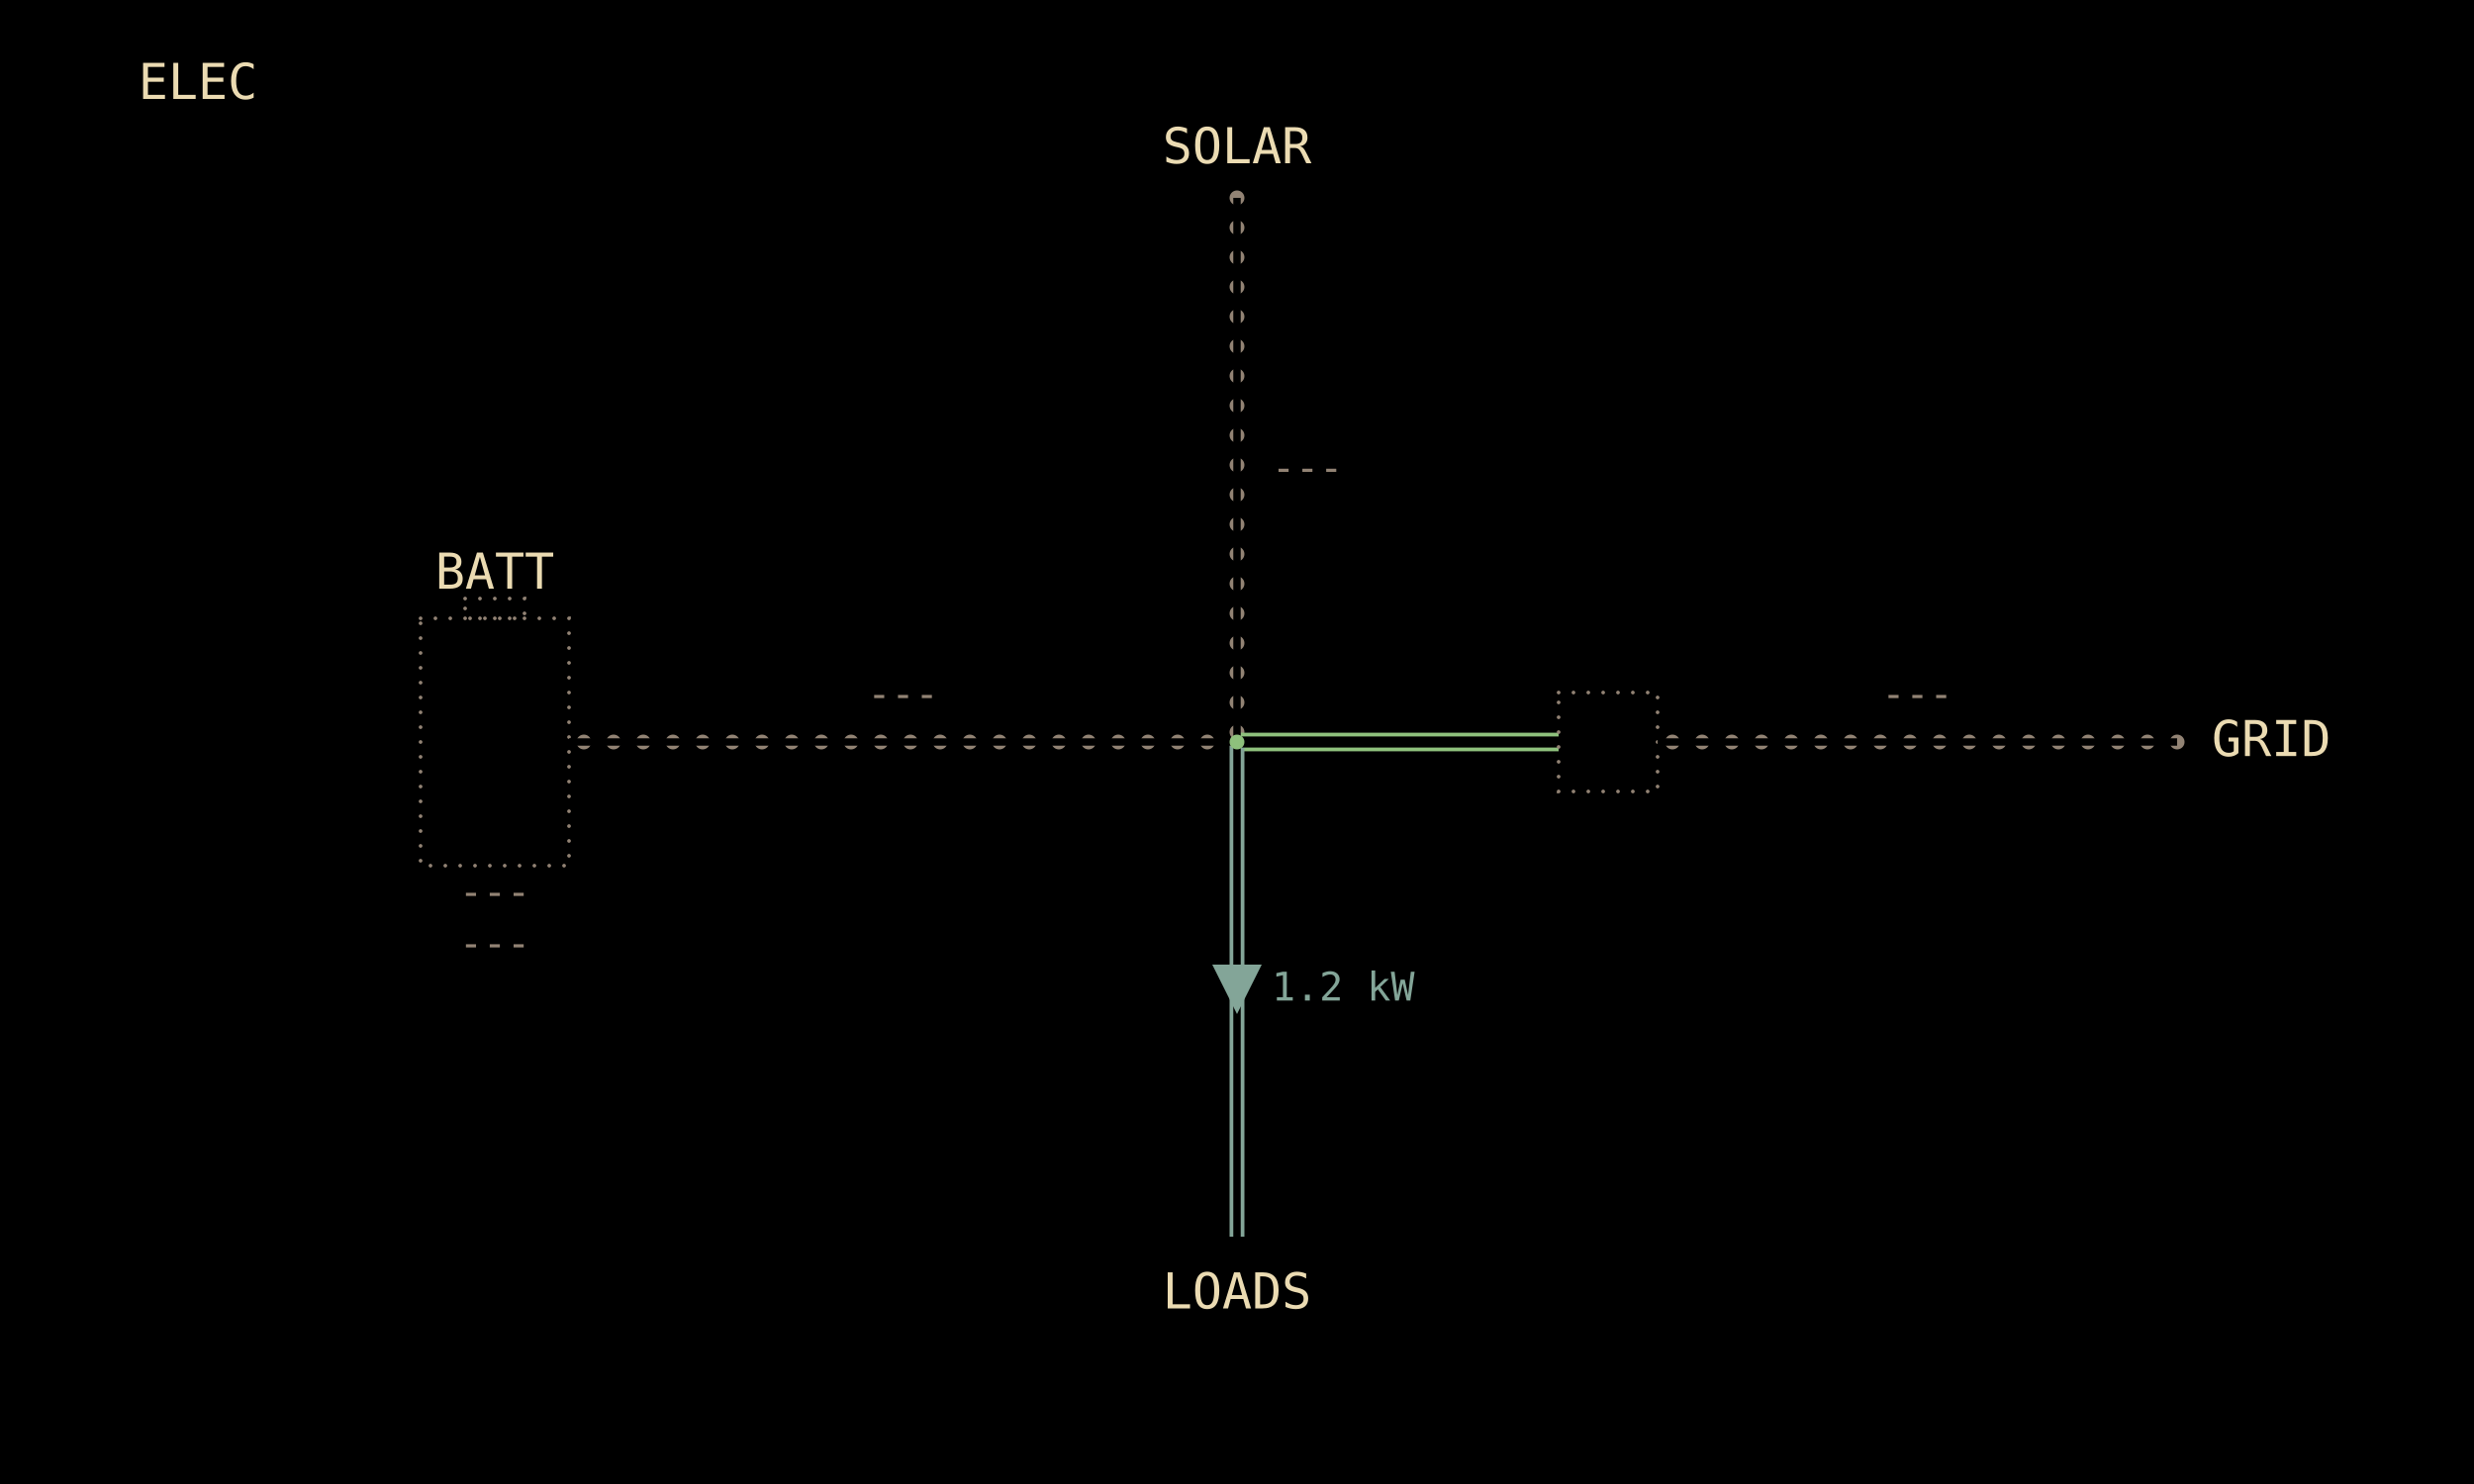
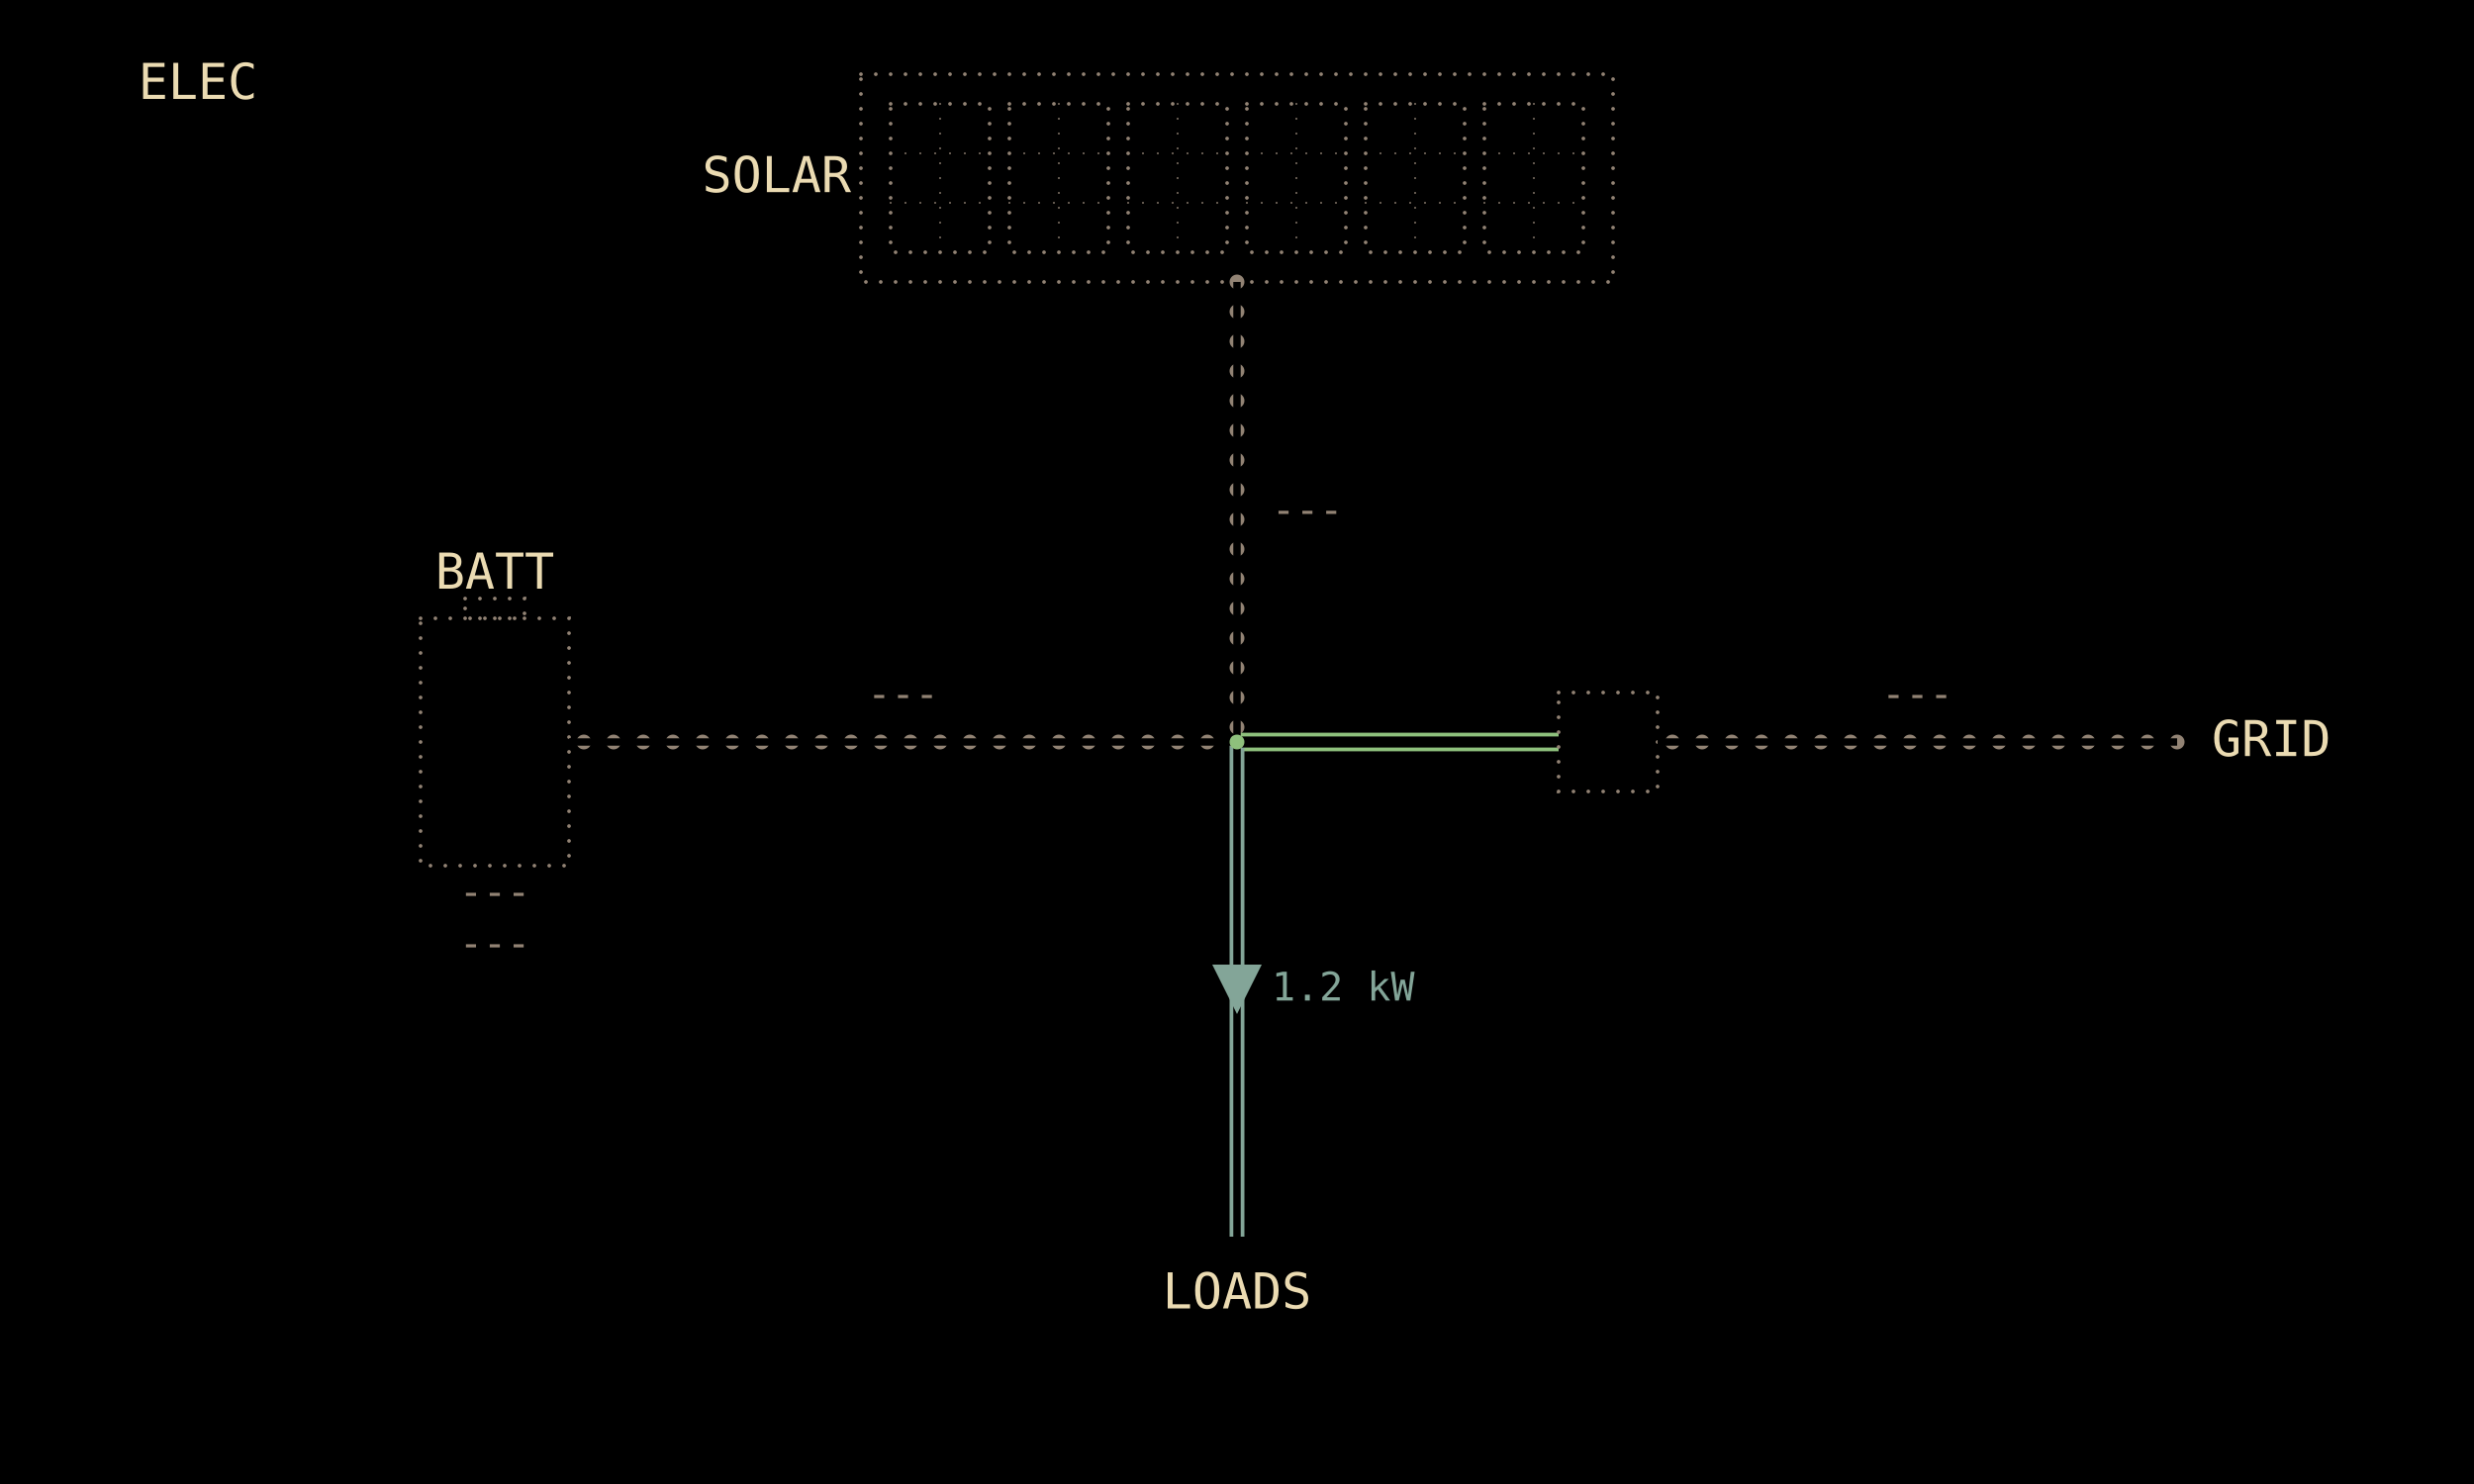
<svg xmlns="http://www.w3.org/2000/svg" viewBox="0 0 1000 600" width="1280" height="768" data-page="electrical" data-theme="mirror">
  <rect x="0" y="0" width="1000" height="600" fill="#000000" />
  <g id="casings">
    <g data-for="solar">
-       <polyline points="500,80 500,300" fill="none" stroke="#928374" stroke-width="6" stroke-dasharray="0 12" stroke-linecap="round" stroke-linejoin="round" />
+       <polyline points="500,114 500,300" fill="none" stroke="#928374" stroke-width="6" stroke-dasharray="0 12" stroke-linecap="round" stroke-linejoin="round" />
    </g>
    <g data-for="battery_feed">
      <polyline points="500,300 230,300" fill="none" stroke="#928374" stroke-width="6" stroke-dasharray="0 12" stroke-linecap="round" stroke-linejoin="round" />
    </g>
    <g data-for="bus_tie">
      <polyline points="500,300 630,300" fill="none" stroke="#8ec07c" stroke-width="7.5" stroke-linejoin="round" />
    </g>
    <g data-for="grid">
      <polyline points="880,300 670,300" fill="none" stroke="#928374" stroke-width="6" stroke-dasharray="0 12" stroke-linecap="round" stroke-linejoin="round" />
    </g>
    <g data-for="loads">
      <polyline points="500,300 500,500" fill="none" stroke="#83a598" stroke-width="6" stroke-linejoin="round" />
    </g>
  </g>
  <g id="title">
    <text x="80" y="40" text-anchor="middle" font-family="DejaVu Sans Mono, monospace" font-size="20" fill="#ebdbb2">ELEC</text>
  </g>
+   <g id="array">
+     <rect x="348" y="30" width="304" height="84" fill="none" stroke="#928374" stroke-width="1.5" stroke-dasharray="0 6" stroke-linecap="round" />
+     <g id="array.p1">
+       <rect x="360" y="42" width="40" height="60" fill="none" stroke="#928374" stroke-width="1.5" stroke-dasharray="0 6" stroke-linecap="round" />
+       <line x1="360" y1="62" x2="400" y2="62" stroke="#928374" stroke-width="0.75" stroke-dasharray="0 6" stroke-linecap="round" />
+       <line x1="360" y1="82" x2="400" y2="82" stroke="#928374" stroke-width="0.75" stroke-dasharray="0 6" stroke-linecap="round" />
+       <line x1="380" y1="42" x2="380" y2="102" stroke="#928374" stroke-width="0.75" stroke-dasharray="0 6" stroke-linecap="round" />
+     </g>
+     <g id="array.p2">
+       <rect x="408" y="42" width="40" height="60" fill="none" stroke="#928374" stroke-width="1.5" stroke-dasharray="0 6" stroke-linecap="round" />
+       <line x1="408" y1="62" x2="448" y2="62" stroke="#928374" stroke-width="0.75" stroke-dasharray="0 6" stroke-linecap="round" />
+       <line x1="408" y1="82" x2="448" y2="82" stroke="#928374" stroke-width="0.75" stroke-dasharray="0 6" stroke-linecap="round" />
+       <line x1="428" y1="42" x2="428" y2="102" stroke="#928374" stroke-width="0.75" stroke-dasharray="0 6" stroke-linecap="round" />
+     </g>
+     <g id="array.p3">
+       <rect x="456" y="42" width="40" height="60" fill="none" stroke="#928374" stroke-width="1.5" stroke-dasharray="0 6" stroke-linecap="round" />
+       <line x1="456" y1="62" x2="496" y2="62" stroke="#928374" stroke-width="0.75" stroke-dasharray="0 6" stroke-linecap="round" />
+       <line x1="456" y1="82" x2="496" y2="82" stroke="#928374" stroke-width="0.75" stroke-dasharray="0 6" stroke-linecap="round" />
+       <line x1="476" y1="42" x2="476" y2="102" stroke="#928374" stroke-width="0.75" stroke-dasharray="0 6" stroke-linecap="round" />
+     </g>
+     <g id="array.p4">
+       <rect x="504" y="42" width="40" height="60" fill="none" stroke="#928374" stroke-width="1.5" stroke-dasharray="0 6" stroke-linecap="round" />
+       <line x1="504" y1="62" x2="544" y2="62" stroke="#928374" stroke-width="0.75" stroke-dasharray="0 6" stroke-linecap="round" />
+       <line x1="504" y1="82" x2="544" y2="82" stroke="#928374" stroke-width="0.75" stroke-dasharray="0 6" stroke-linecap="round" />
+       <line x1="524" y1="42" x2="524" y2="102" stroke="#928374" stroke-width="0.75" stroke-dasharray="0 6" stroke-linecap="round" />
+     </g>
+     <g id="array.p5">
+       <rect x="552" y="42" width="40" height="60" fill="none" stroke="#928374" stroke-width="1.5" stroke-dasharray="0 6" stroke-linecap="round" />
+       <line x1="552" y1="62" x2="592" y2="62" stroke="#928374" stroke-width="0.75" stroke-dasharray="0 6" stroke-linecap="round" />
+       <line x1="552" y1="82" x2="592" y2="82" stroke="#928374" stroke-width="0.75" stroke-dasharray="0 6" stroke-linecap="round" />
+       <line x1="572" y1="42" x2="572" y2="102" stroke="#928374" stroke-width="0.75" stroke-dasharray="0 6" stroke-linecap="round" />
+     </g>
+     <g id="array.p6">
+       <rect x="600" y="42" width="40" height="60" fill="none" stroke="#928374" stroke-width="1.5" stroke-dasharray="0 6" stroke-linecap="round" />
+       <line x1="600" y1="62" x2="640" y2="62" stroke="#928374" stroke-width="0.75" stroke-dasharray="0 6" stroke-linecap="round" />
+       <line x1="600" y1="82" x2="640" y2="82" stroke="#928374" stroke-width="0.75" stroke-dasharray="0 6" stroke-linecap="round" />
+       <line x1="620" y1="42" x2="620" y2="102" stroke="#928374" stroke-width="0.75" stroke-dasharray="0 6" stroke-linecap="round" />
+     </g>
+     <text x="344" y="72" text-anchor="end" dominant-baseline="middle" font-family="DejaVu Sans Mono, monospace" font-size="20" fill="#ebdbb2">SOLAR</text>
+   </g>
  <g id="solar">
-     <polyline points="500,80 500,300" fill="none" stroke="#000000" stroke-width="3" stroke-linejoin="round" />
-     <text x="500" y="66" text-anchor="middle" font-family="DejaVu Sans Mono, monospace" font-size="20" fill="#ebdbb2">SOLAR</text>
-     <text x="514" y="190" text-anchor="start" dominant-baseline="middle" font-family="DejaVu Sans Mono, monospace" font-size="16" fill="#928374">---</text>
+     <polyline points="500,114 500,300" fill="none" stroke="#000000" stroke-width="3" stroke-linejoin="round" />
+     <text x="514" y="207" text-anchor="start" dominant-baseline="middle" font-family="DejaVu Sans Mono, monospace" font-size="16" fill="#928374">---</text>
  </g>
  <g id="battery">
    <rect x="170" y="250" width="60" height="100" fill="none" stroke="#928374" stroke-width="1.5" stroke-dasharray="0 6" stroke-linecap="round" />
    <rect x="188" y="242" width="24" height="8" fill="none" stroke="#928374" stroke-width="1.5" stroke-dasharray="0 6" stroke-linecap="round" />
    <text x="200" y="238" text-anchor="middle" font-family="DejaVu Sans Mono, monospace" font-size="20" fill="#ebdbb2">BATT</text>
    <text x="200" y="366" text-anchor="middle" font-family="DejaVu Sans Mono, monospace" font-size="16" fill="#928374">---</text>
    <text x="200" y="386.8" text-anchor="middle" font-family="DejaVu Sans Mono, monospace" font-size="16" fill="#928374">---</text>
  </g>
  <g id="battery_feed">
    <polyline points="500,300 230,300" fill="none" stroke="#000000" stroke-width="3" stroke-linejoin="round" />
    <text x="365" y="286" text-anchor="middle" font-family="DejaVu Sans Mono, monospace" font-size="16" fill="#928374">---</text>
  </g>
  <g id="bus_tie">
    <polyline points="500,300 630,300" fill="none" stroke="#000000" stroke-width="4.5" stroke-linejoin="round" />
  </g>
  <g id="main_breaker">
    <g>
      <rect x="630" y="280" width="40" height="40" fill="none" stroke="#928374" stroke-width="1.5" stroke-dasharray="0 6" stroke-linecap="round" />
    </g>
  </g>
  <g id="grid">
    <polyline points="880,300 670,300" fill="none" stroke="#000000" stroke-width="3" stroke-linejoin="round" />
    <text x="894" y="300" text-anchor="start" dominant-baseline="middle" font-family="DejaVu Sans Mono, monospace" font-size="20" fill="#ebdbb2">GRID</text>
    <text x="775" y="286" text-anchor="middle" font-family="DejaVu Sans Mono, monospace" font-size="16" fill="#928374">---</text>
  </g>
  <g id="loads">
    <polyline points="500,300 500,500" fill="none" stroke="#000000" stroke-width="3" stroke-linejoin="round" />
    <polygon points="500,410 490,390 510,390" fill="#83a598" />
    <text x="500" y="529" text-anchor="middle" font-family="DejaVu Sans Mono, monospace" font-size="20" fill="#ebdbb2">LOADS</text>
    <text x="514" y="400" text-anchor="start" dominant-baseline="middle" font-family="DejaVu Sans Mono, monospace" font-size="16" fill="#83a598">1.2 kW</text>
  </g>
  <g id="bus">
    <circle cx="500" cy="300" r="3" fill="#8ec07c" />
  </g>
</svg>
